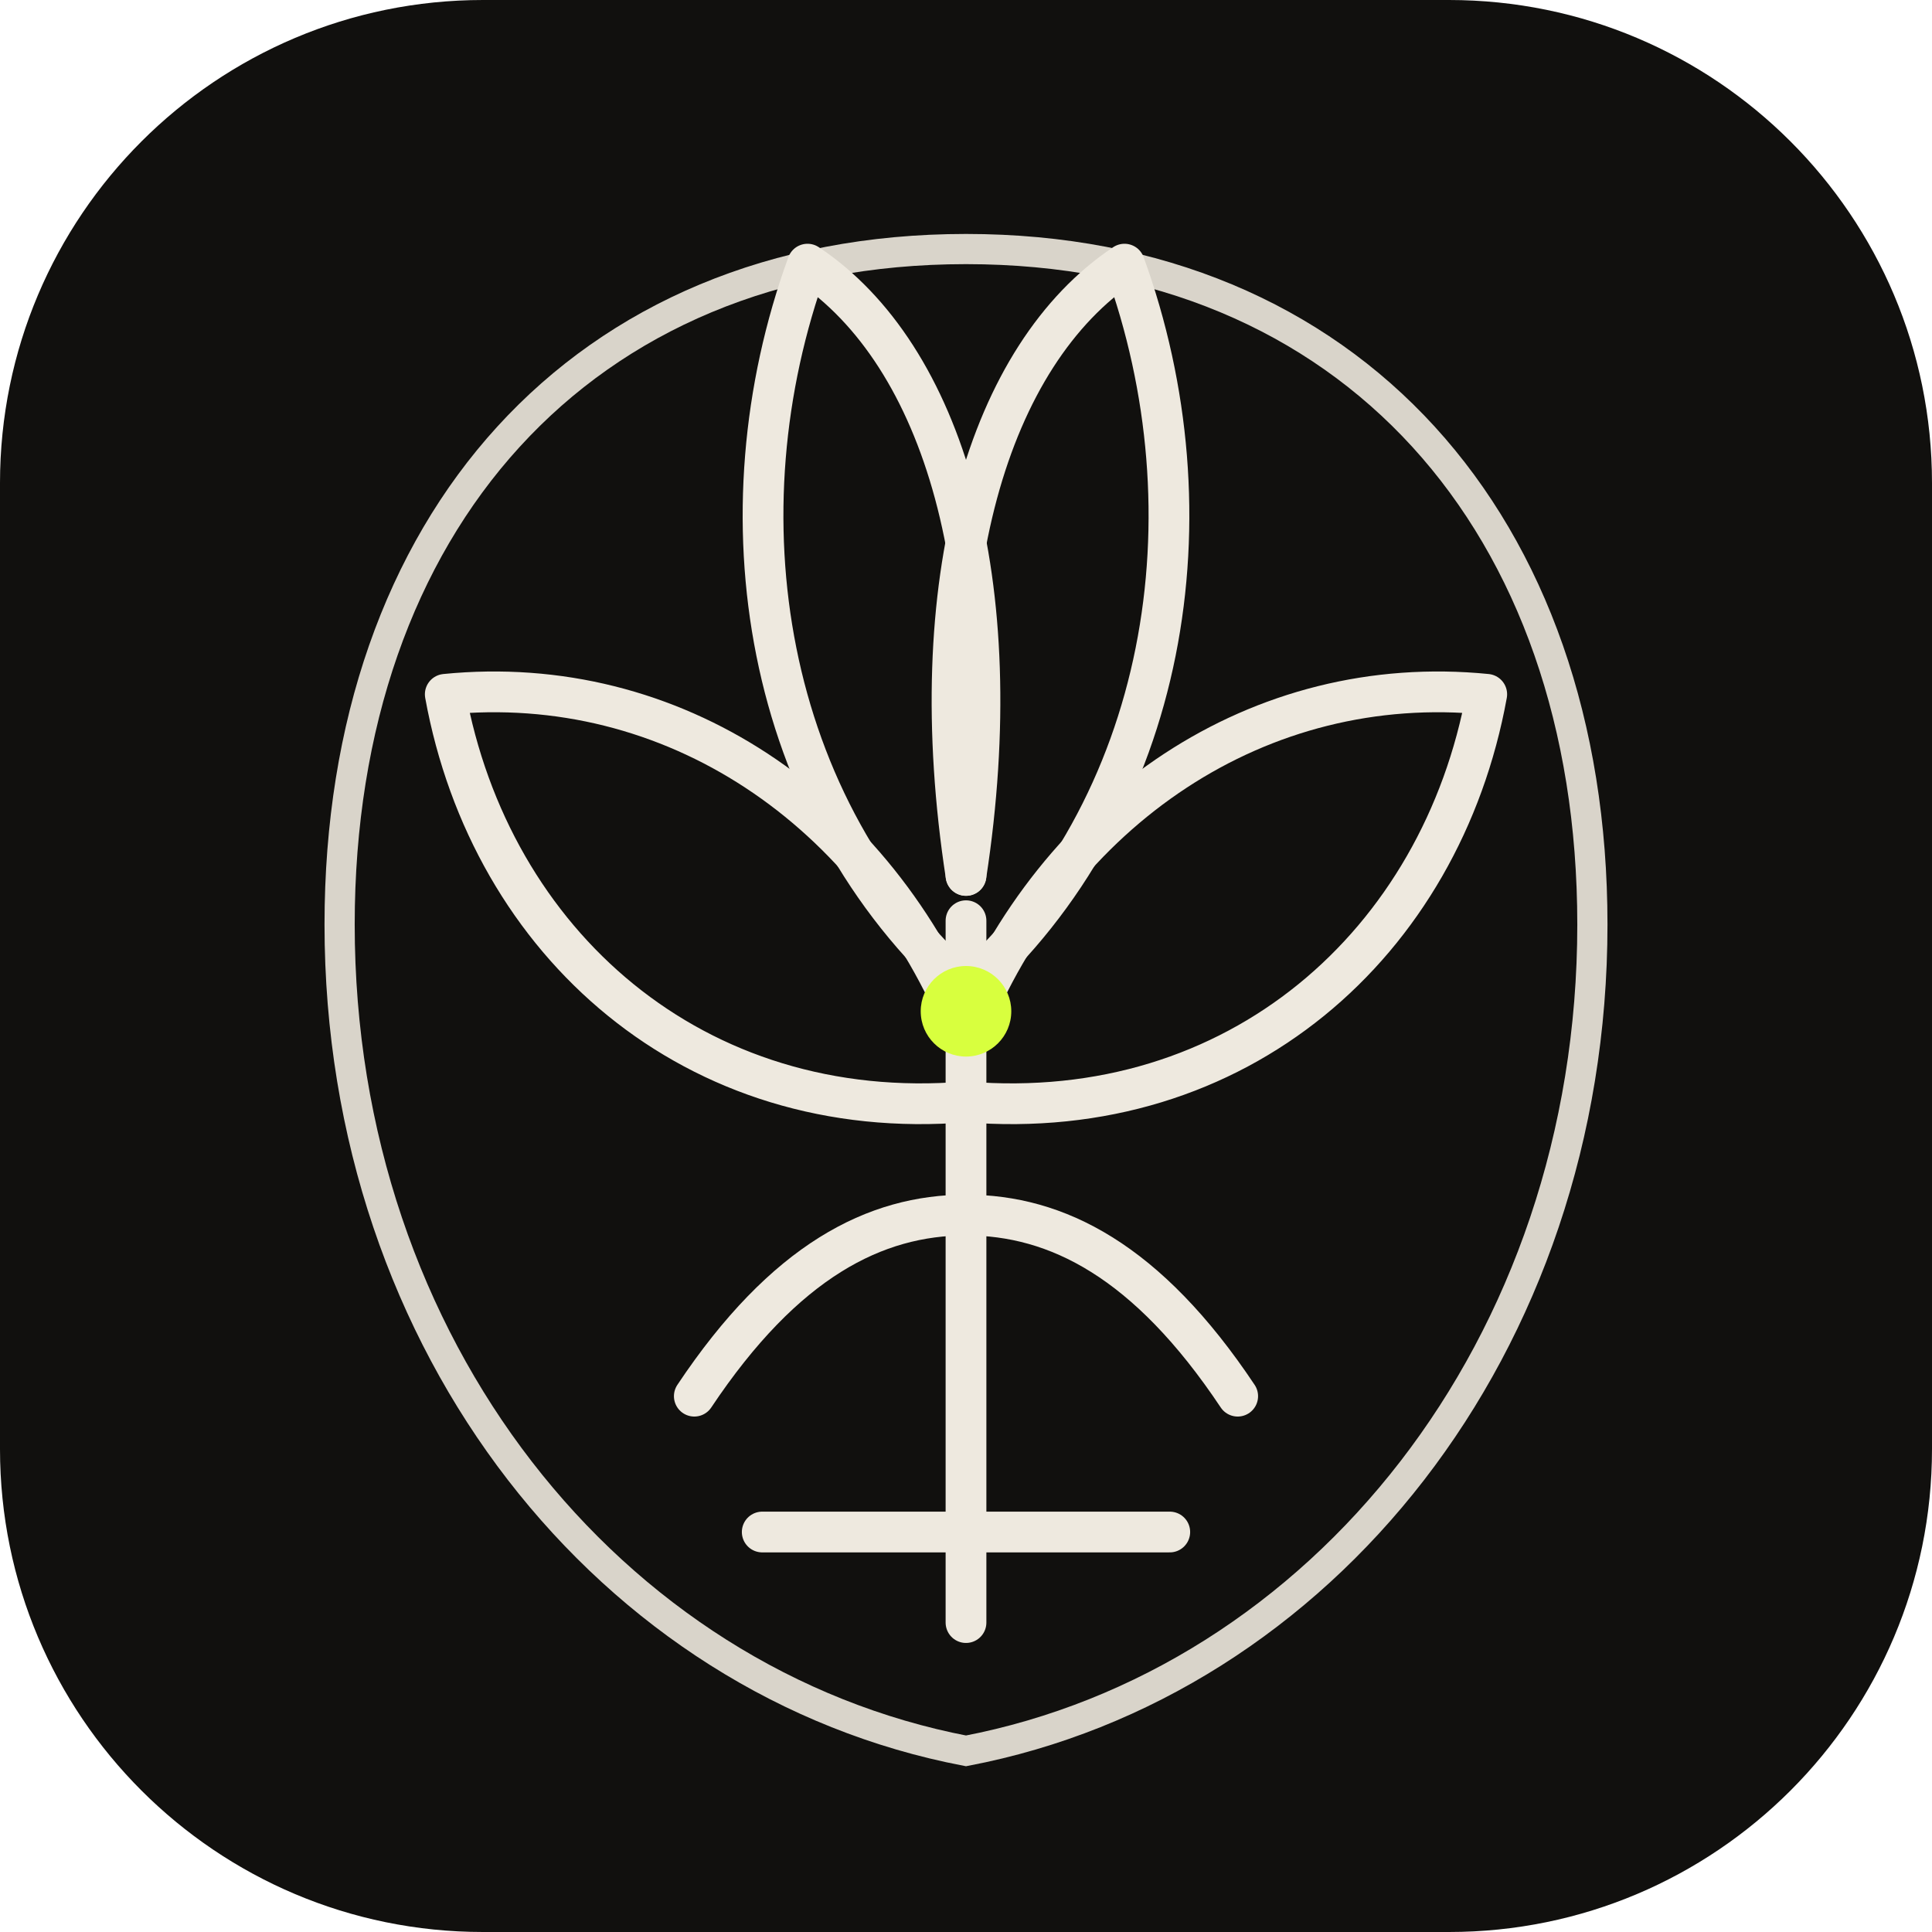
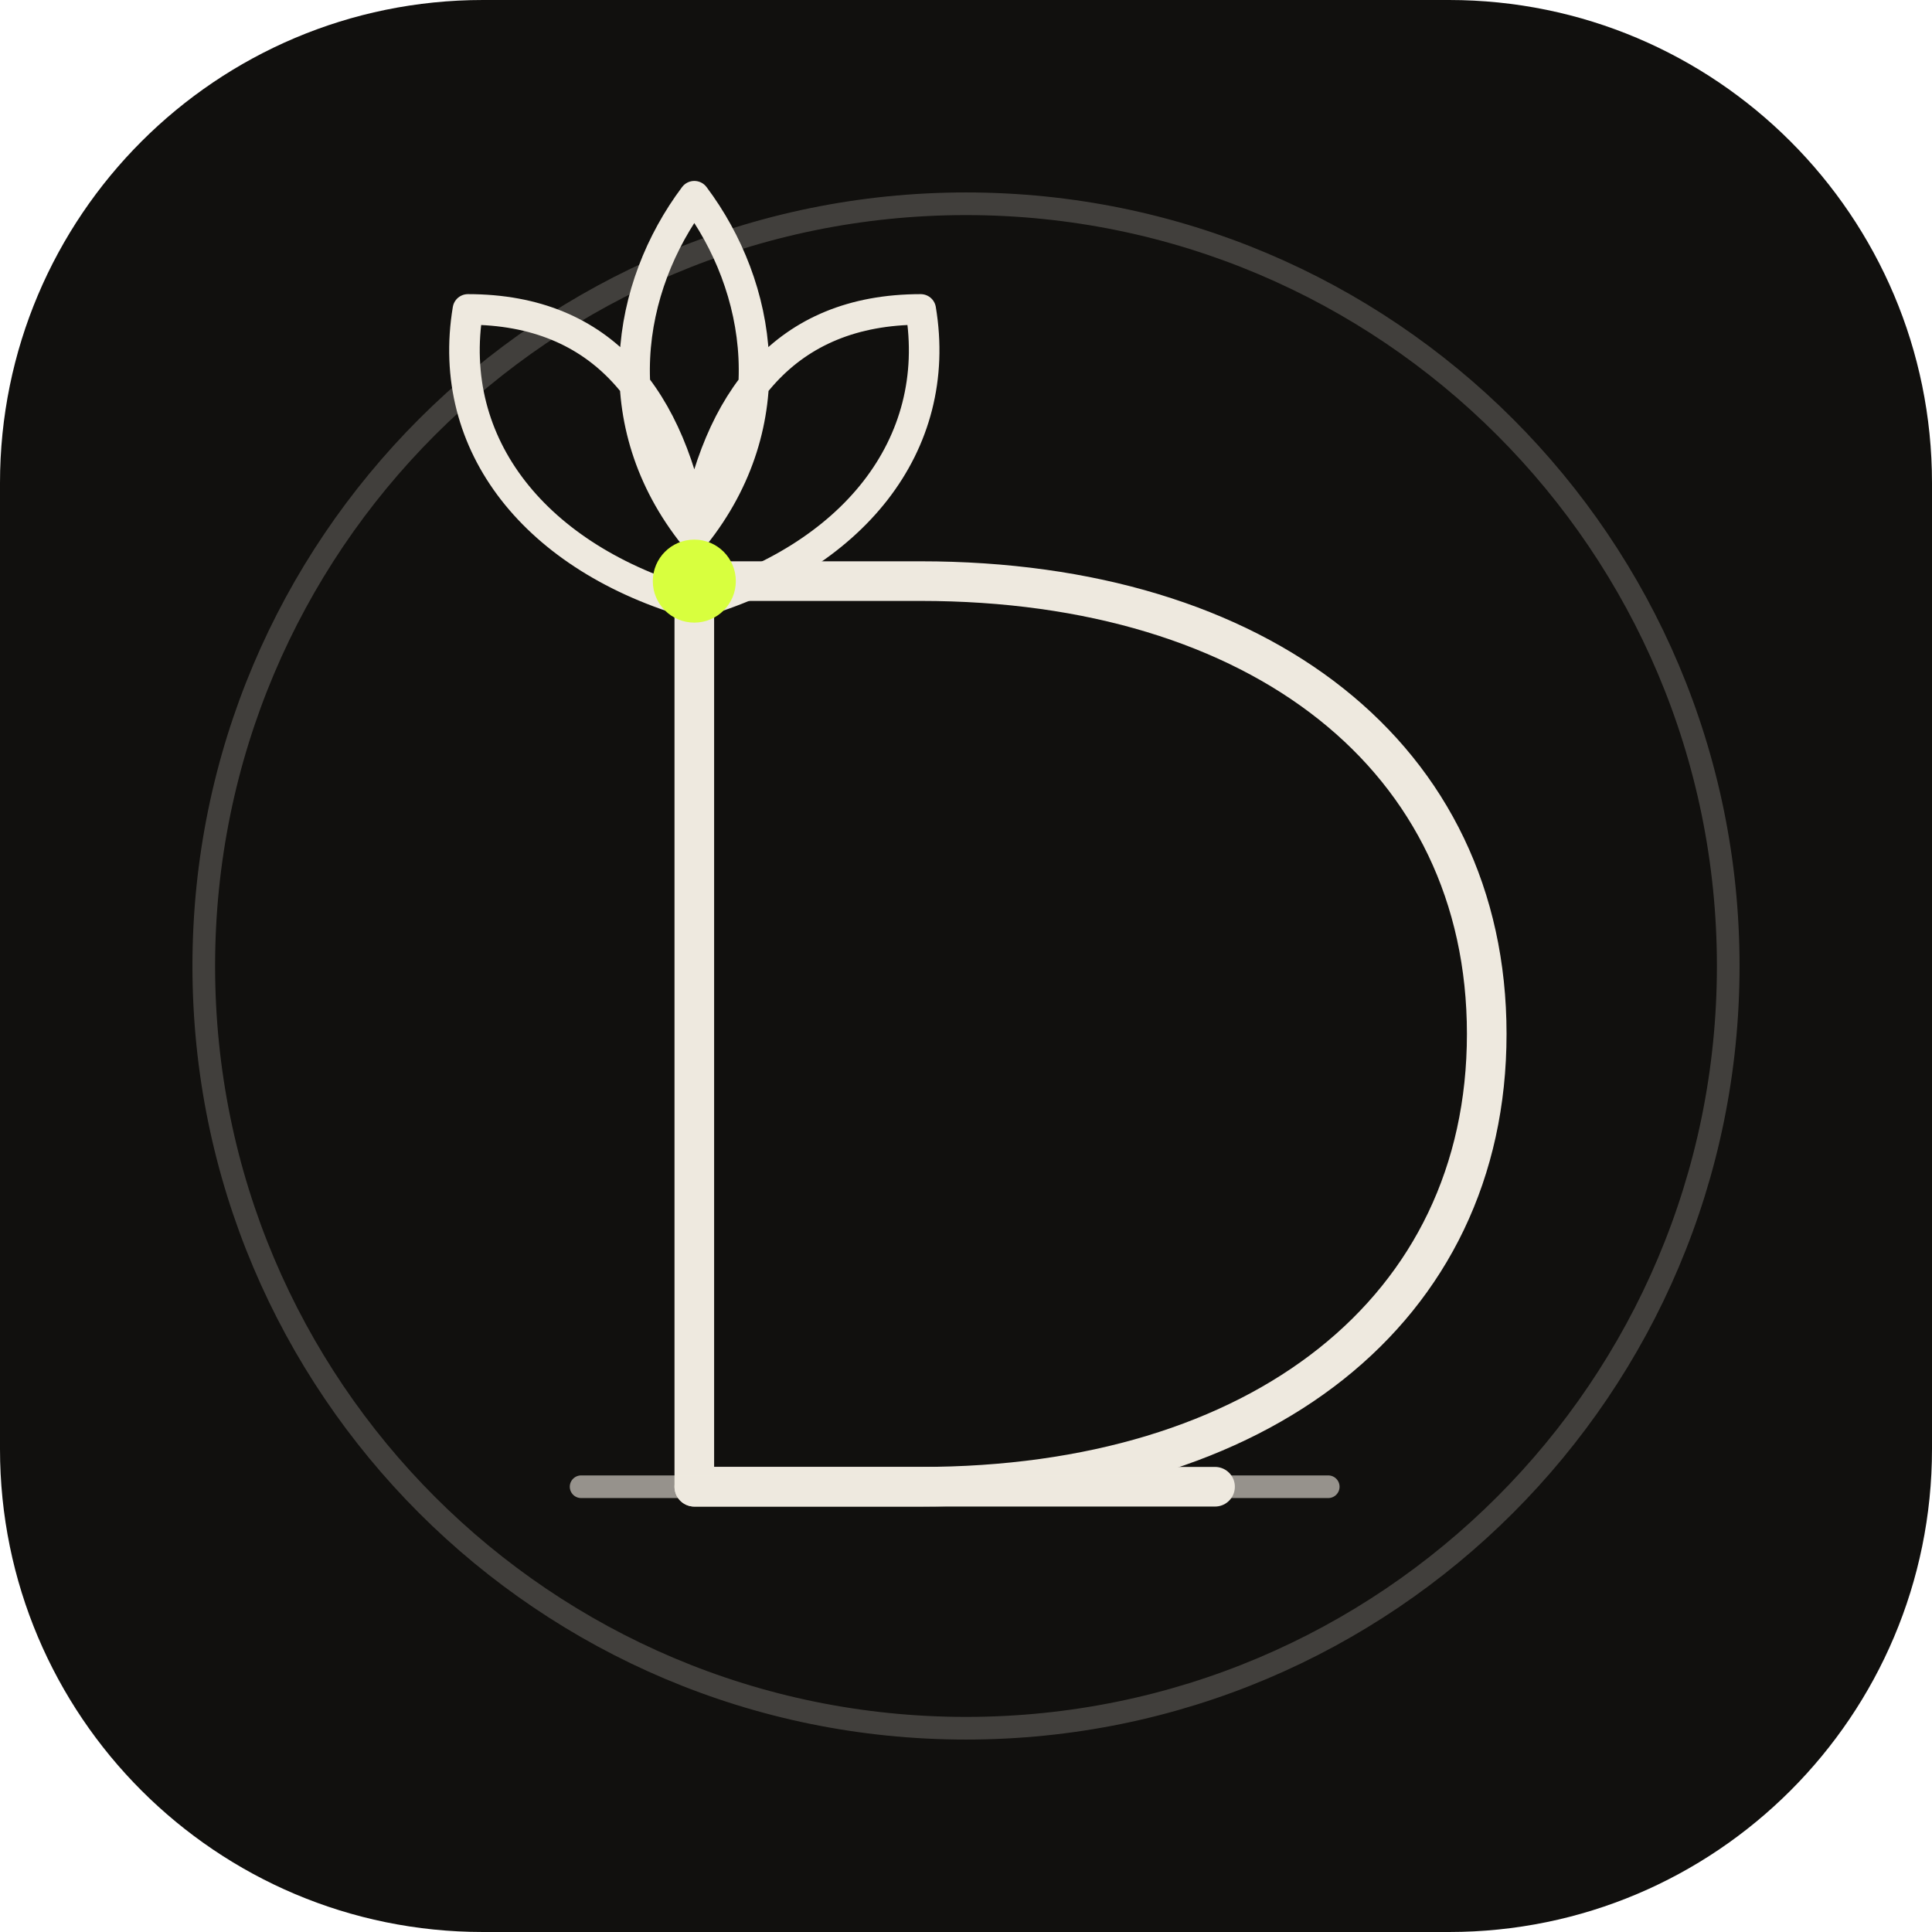
<svg xmlns="http://www.w3.org/2000/svg" viewBox="0 0 512 512" role="img" aria-label="Lilyum Design zambak amblemi">
  <rect width="512" height="512" rx="128" fill="#11100e" />
-   <path d="M256 66C358 66 422 139 422 245c0 112-72 201-166 219C162 446 90 357 90 245 90 139 154 66 256 66Z" fill="none" stroke="#eee9df" stroke-width="8" opacity=".9" />
-   <g transform="translate(64 34) scale(6)" fill="none" stroke="#eee9df" stroke-width="1.8" stroke-linecap="round" stroke-linejoin="round">
-     <path d="M32 66V35" />
-     <path d="M32 38C23 30 21 17 25 6c6 4 9 14 7 27" />
-     <path d="M32 38C41 30 43 17 39 6c-6 4-9 14-7 27" />
-     <path d="M32 43C20 44 11 36 9 25c10-1 19 5 23 15" />
-     <path d="M32 43c12 1 21-7 23-18-10-1-19 5-23 15" />
-     <path d="M20 56c4-6 8-8 12-8s8 2 12 8" />
-     <path d="M23 62h18" />
+   <circle cx="256" cy="256" r="202" fill="none" stroke="#eee9df" stroke-width="6" opacity=".22" />
+   <g transform="translate(64 46) scale(6)" fill="none" stroke="#eee9df" stroke-width="1.75" stroke-linecap="round" stroke-linejoin="round">
+     <path d="M20 18v40h23" />
+     <path d="M20 18h10c15 0 25 7.8 25 20S45 58 30 58H20" />
+     <path d="M20 19C13 17 9 12 10 6c6 0 9 4 10 10m0 3c7-2 11-7 10-13-6 0-9 4-10 10m0 0c-4-5-3-11 0-15 3 4 4 10 0 15" stroke-width="1.35" />
+     <path d="M15 58h33" stroke-width="1" opacity=".6" />
  </g>
-   <circle cx="256" cy="268" r="12" fill="#d8ff3e" />
+   <circle cx="184" cy="154" r="11" fill="#d8ff3e" />
</svg>
